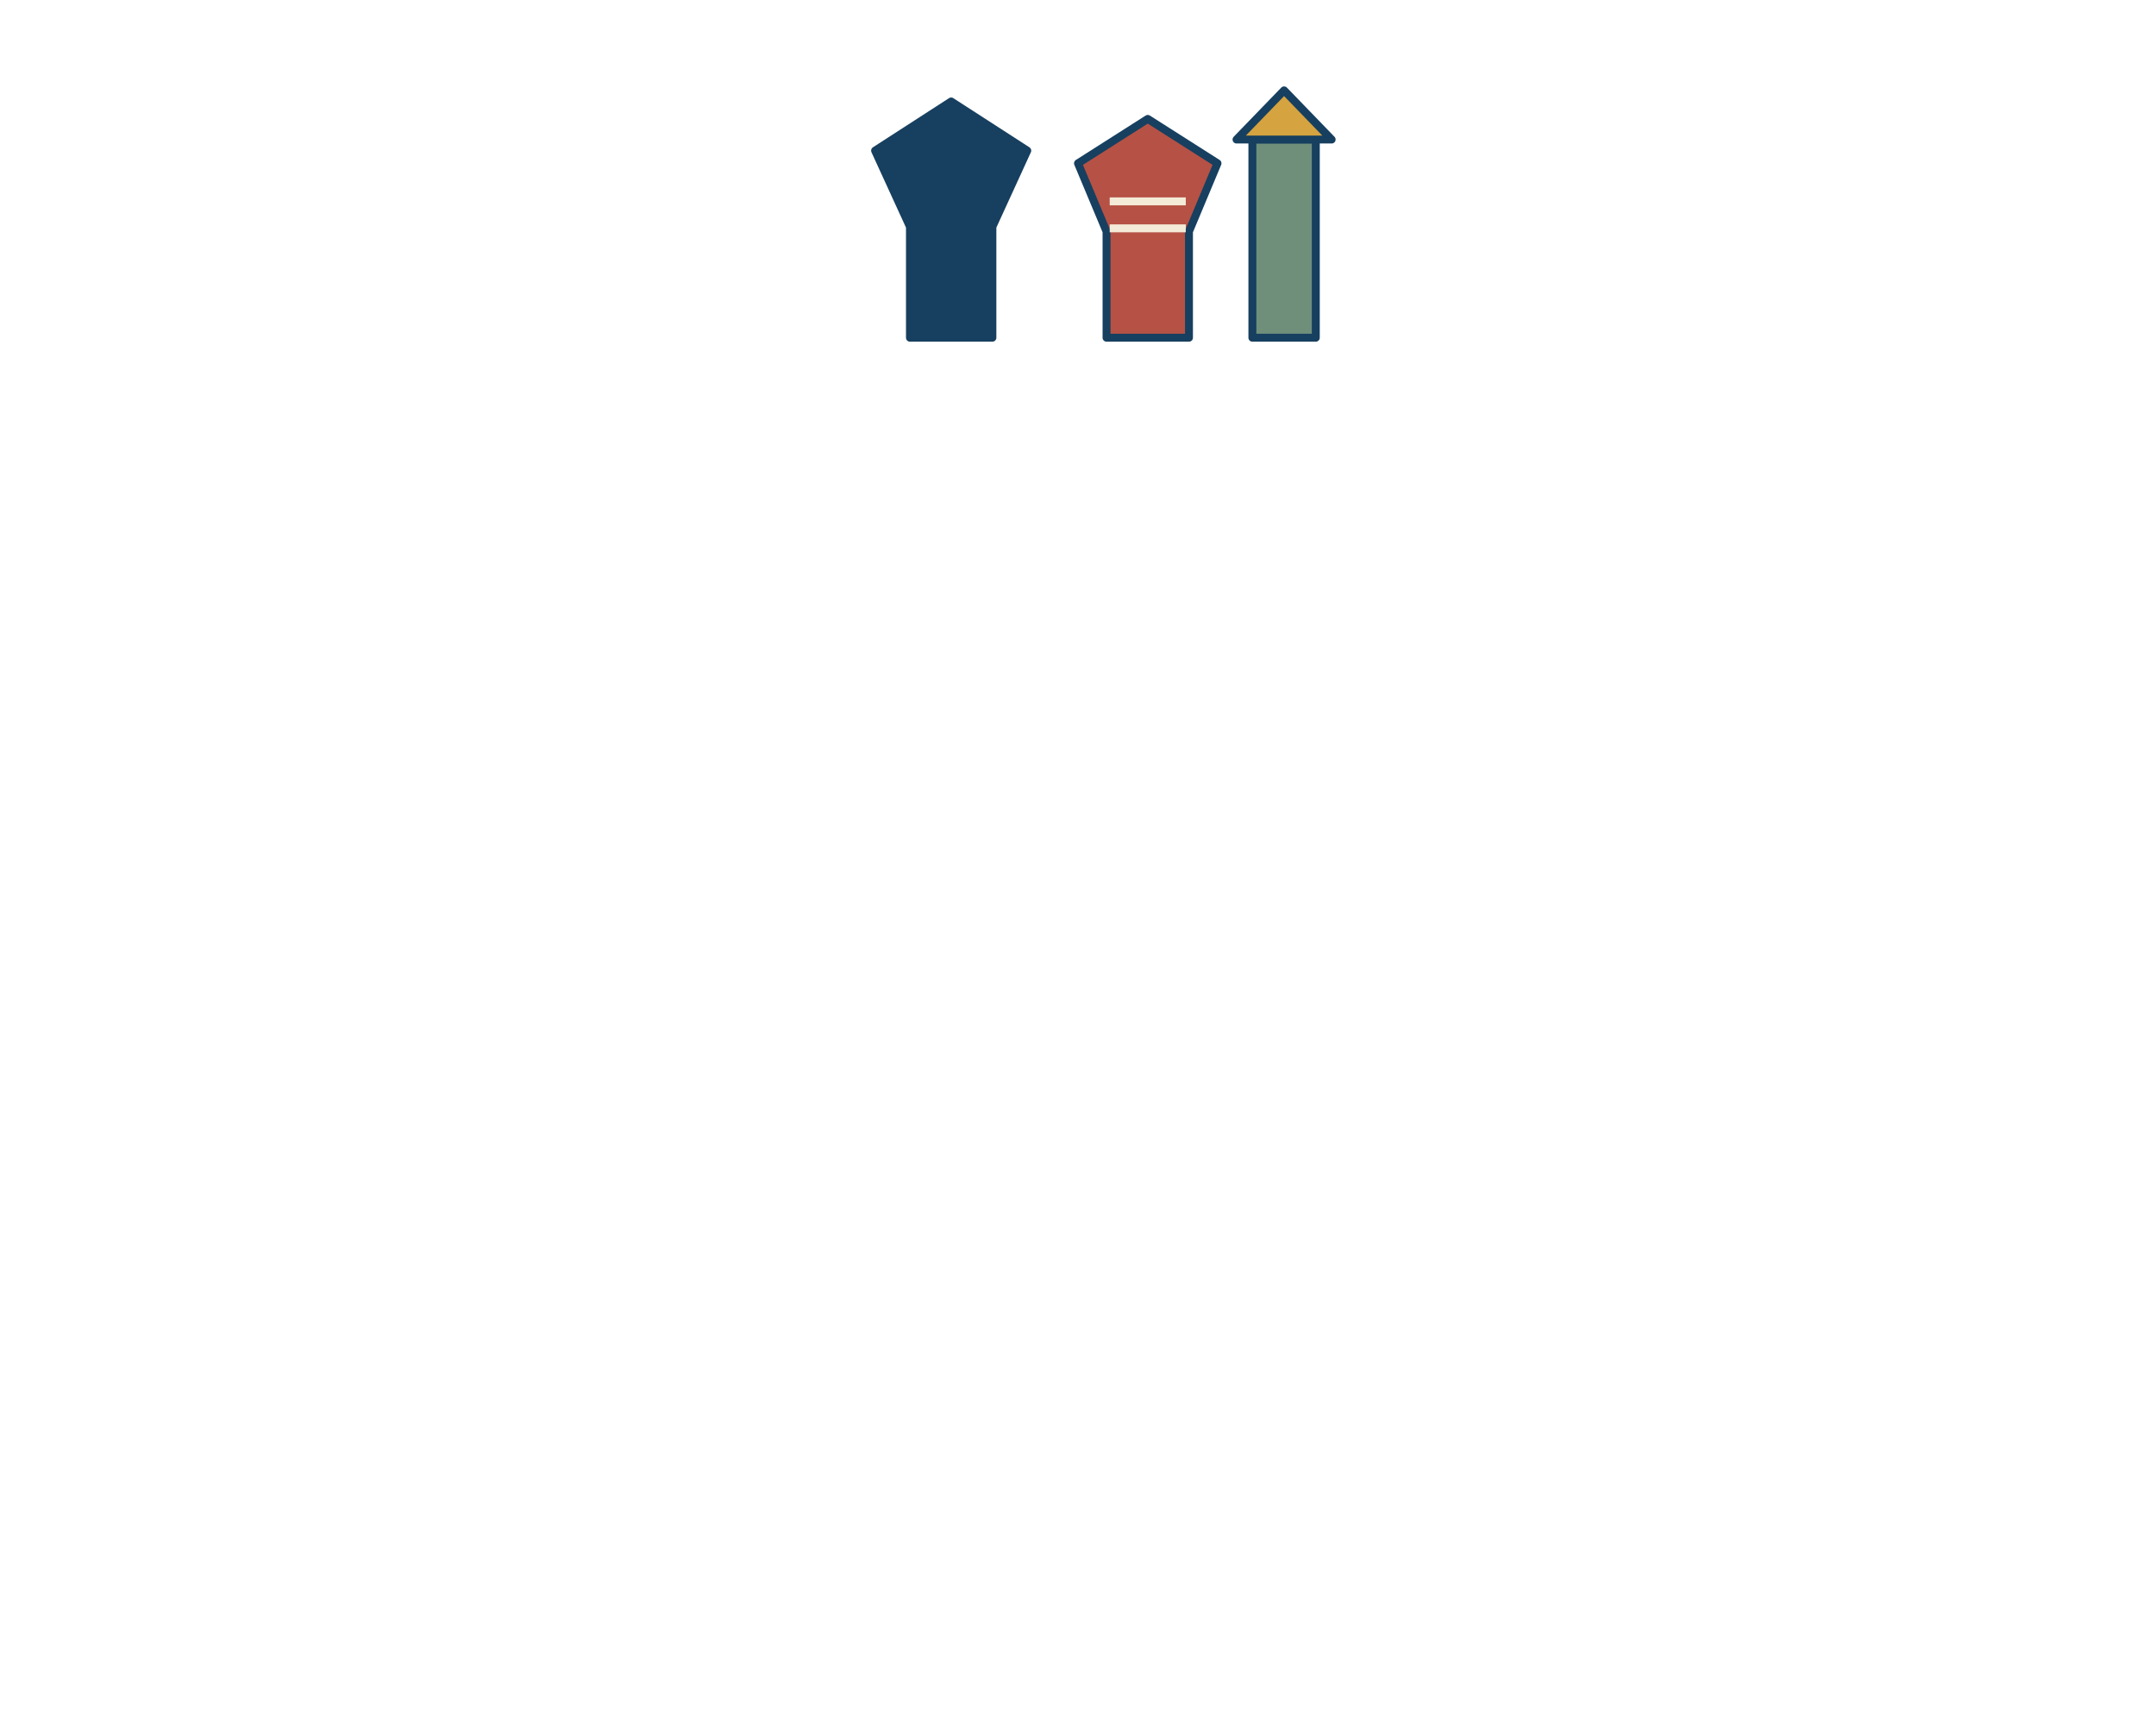
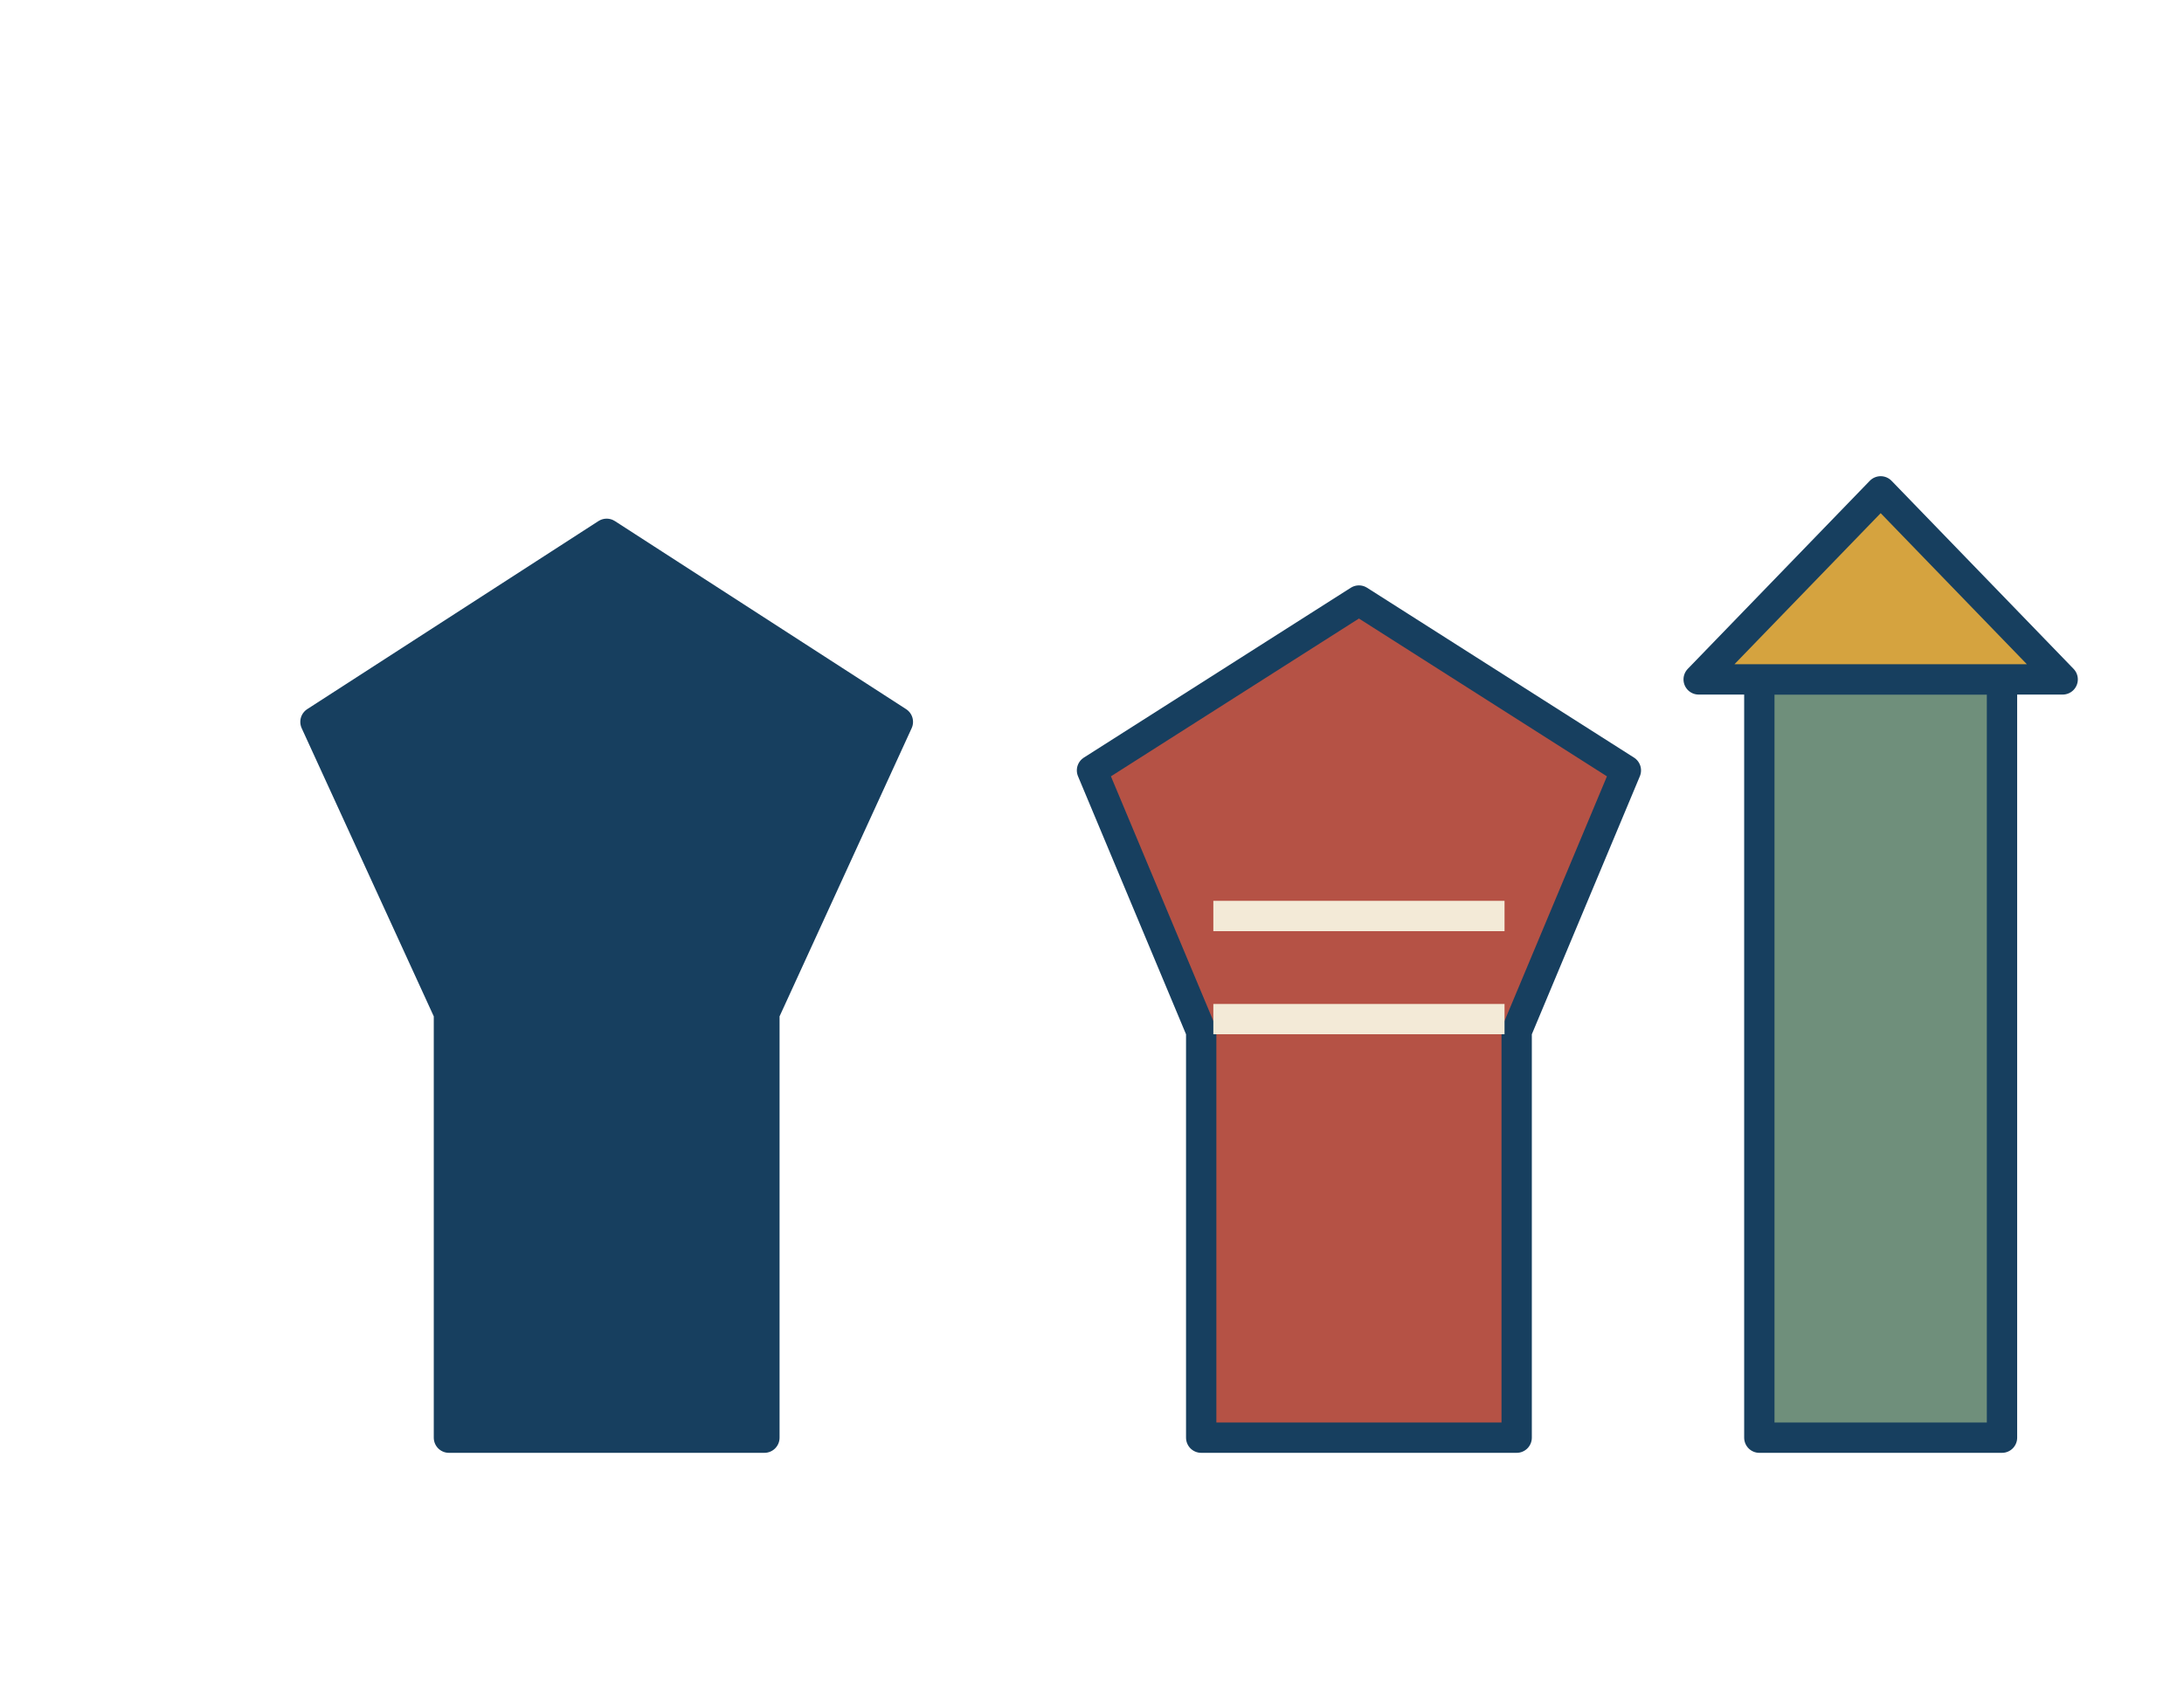
- <svg xmlns="http://www.w3.org/2000/svg" viewBox="-160 -130 680 540">
-   <g transform="translate(90 -142) scale(0.5)" stroke="#173f5f" stroke-width="5" stroke-linejoin="round">
+ <svg xmlns="http://www.w3.org/2000/svg" viewBox="0 0 360 280">
+   <g stroke="#173f5f" stroke-width="5" stroke-linejoin="round">
    <path fill="#173f5f" d="M52 119l48-31 48 31-22 48v70H74v-70z" />
    <path fill="#b55245" d="M180 127l44-28 44 28-18 43v67h-52v-67z" />
    <path fill="#6f8f7b" d="M290 112h40v125h-40z" />
    <path fill="#d5a33f" d="M280 112h60l-30-31z" />
    <path d="M200 151h48M200 168h48" stroke="#f3ead7" />
  </g>
</svg>
